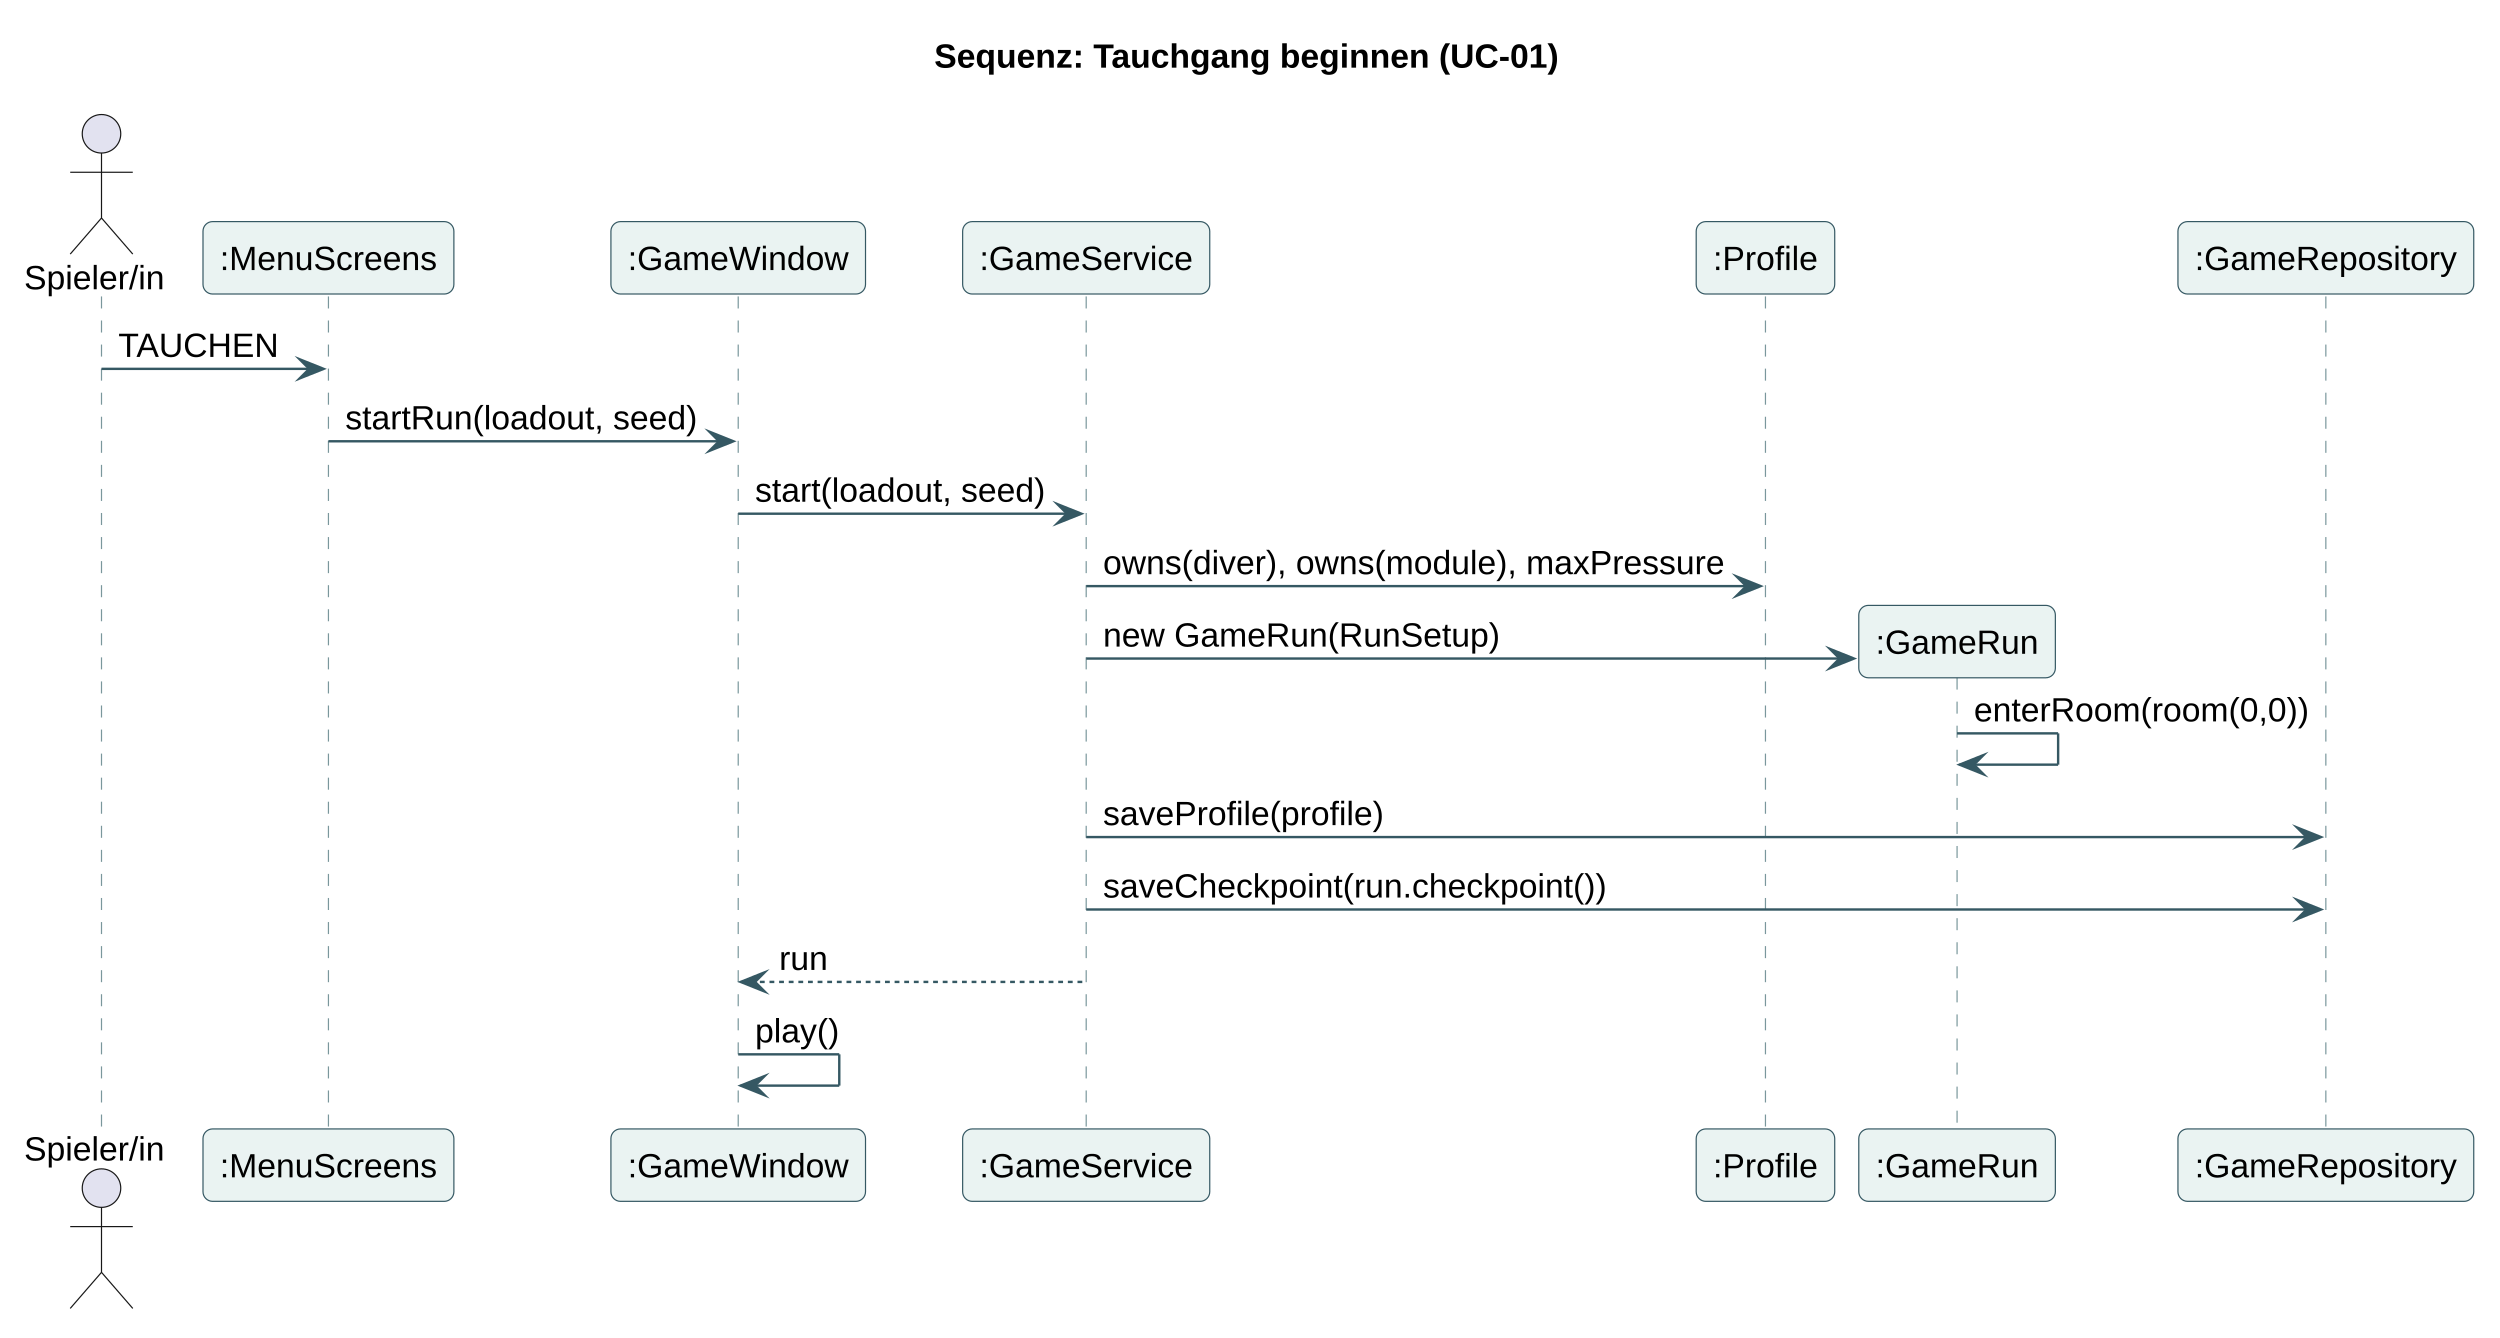
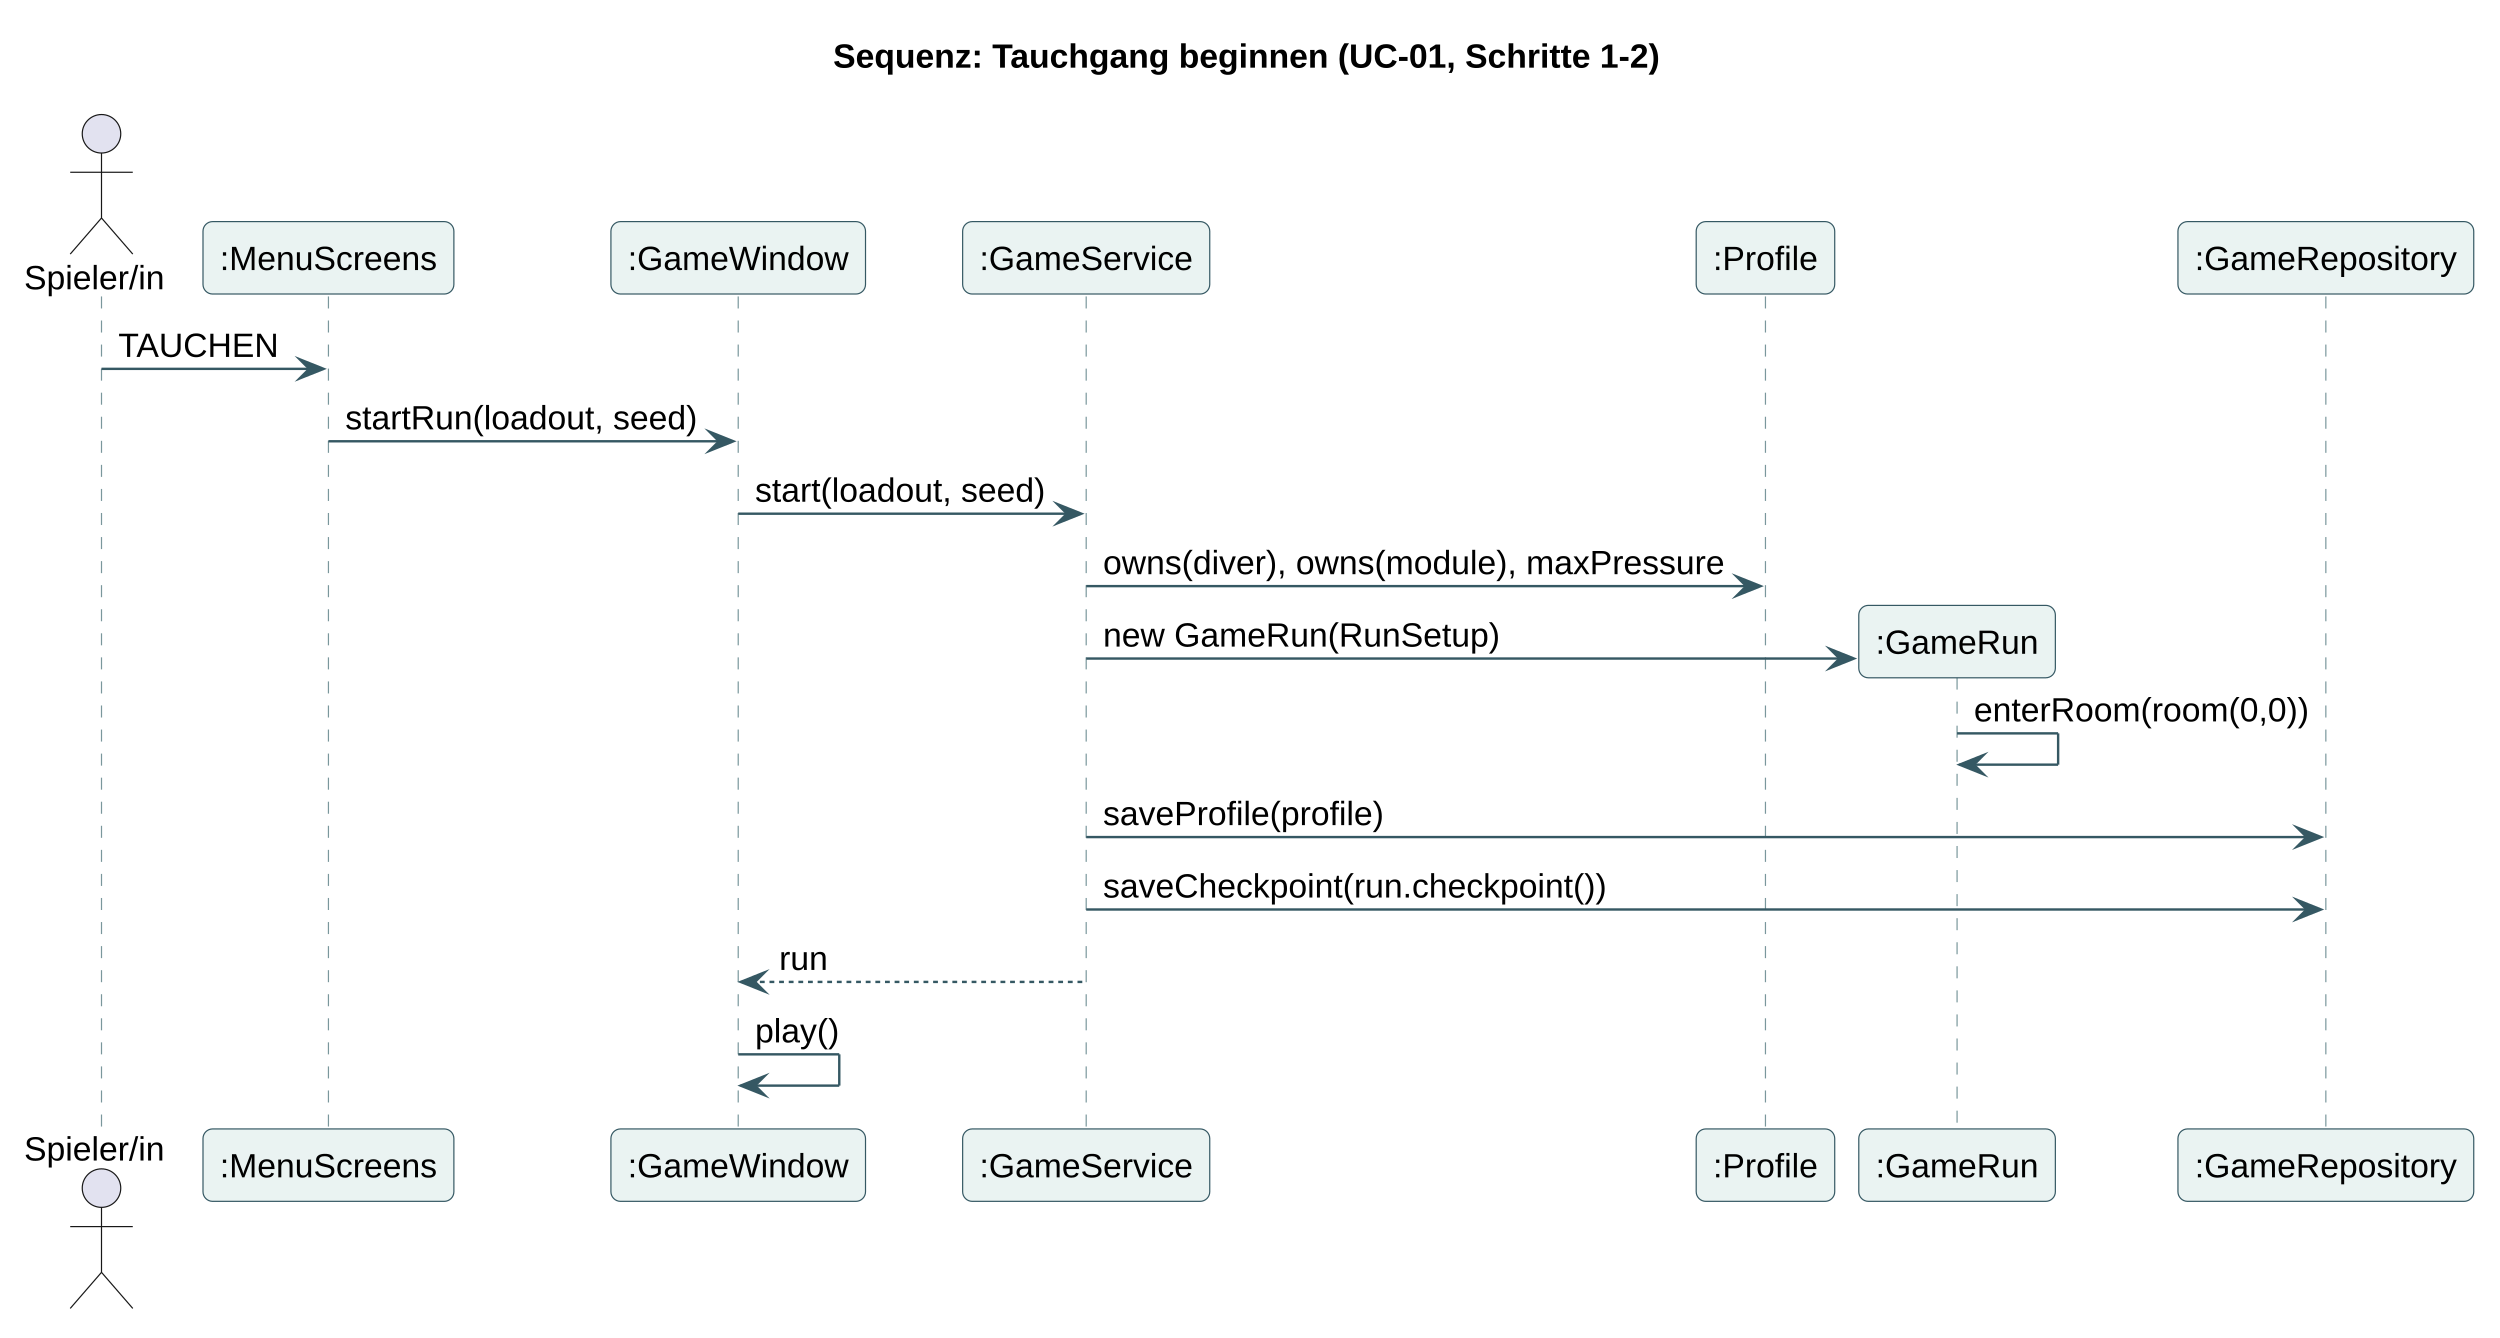
<svg xmlns="http://www.w3.org/2000/svg" version="1.1" data-diagram-type="SEQUENCE" style="width:1039px;height:556px;background:#FFFFFF;" width="1039px" height="556px" viewBox="0 0 1039 556" zoomAndPan="magnify" preserveAspectRatio="none" contentStyleType="text/css">
  <defs />
  <g font-family="sans-serif" lengthAdjust="spacing">
    <g class="title" data-source-line="19">
-       <text x="388.26" y="28.132" fill="#000" font-size="14" textLength="260.565" font-weight="700" font-family="Arial">Sequenz: Tauchgang beginnen (UC-01)</text>
+       <text x="346.247" y="28.132" fill="#000" font-size="14" textLength="344.593" font-weight="700" font-family="Arial">Sequenz: Tauchgang beginnen (UC-01, Schritte 1-2)</text>
    </g>
    <g>
      <rect x="38.683" y="123.197" width="8" height="345.986" fill="#000" fill-opacity="0" />
      <line x1="42.183" y1="123.197" x2="42.183" y2="469.184" style="stroke:#7A979C;stroke-width:0.5;stroke-dasharray:5,5;" />
    </g>
    <g>
      <rect x="133" y="123.197" width="8" height="345.986" fill="#000" fill-opacity="0" />
      <line x1="136.5" y1="123.197" x2="136.5" y2="469.184" style="stroke:#7A979C;stroke-width:0.5;stroke-dasharray:5,5;" />
    </g>
    <g>
      <rect x="303.302" y="123.197" width="8" height="345.986" fill="#000" fill-opacity="0" />
      <line x1="306.802" y1="123.197" x2="306.802" y2="469.184" style="stroke:#7A979C;stroke-width:0.5;stroke-dasharray:5,5;" />
    </g>
    <g>
      <rect x="447.922" y="123.197" width="8" height="345.986" fill="#000" fill-opacity="0" />
      <line x1="451.422" y1="123.197" x2="451.422" y2="469.184" style="stroke:#7A979C;stroke-width:0.5;stroke-dasharray:5,5;" />
    </g>
    <g>
      <rect x="730.225" y="123.197" width="8" height="345.986" fill="#000" fill-opacity="0" />
      <line x1="733.725" y1="123.197" x2="733.725" y2="469.184" style="stroke:#7A979C;stroke-width:0.5;stroke-dasharray:5,5;" />
    </g>
    <g>
      <rect x="809.859" y="251.592" width="8" height="217.592" fill="#000" fill-opacity="0" />
      <line x1="813.359" y1="251.592" x2="813.359" y2="469.184" style="stroke:#7A979C;stroke-width:0.5;stroke-dasharray:5,5;" />
    </g>
    <g>
      <rect x="963.121" y="123.197" width="8" height="345.986" fill="#000" fill-opacity="0" />
      <line x1="966.621" y1="123.197" x2="966.621" y2="469.184" style="stroke:#7A979C;stroke-width:0.5;stroke-dasharray:5,5;" />
    </g>
    <text x="10" y="120.23" fill="#000" font-size="14" textLength="58.365" font-family="Arial">Spieler/in</text>
    <ellipse cx="42.183" cy="55.599" rx="8" ry="8" fill="#E2E2F0" style="stroke:#181818;stroke-width:0.5;" />
    <path d="M42.183,63.599 L42.183,90.599 M29.183,71.599 L55.183,71.599 M42.183,90.599 L29.183,105.599 M42.183,90.599 L55.183,105.599" style="stroke:#181818;stroke-width:0.5;" fill="none" />
    <rect x="84.365" y="92.099" width="104.269" height="30.099" fill="#EAF3F2" style="stroke:#355863;stroke-width:0.5;" rx="4" ry="4" />
    <text x="91.365" y="112.23" fill="#000" font-size="14" textLength="90.269" font-family="Arial">:MenuScreens</text>
    <rect x="253.899" y="92.099" width="105.807" height="30.099" fill="#EAF3F2" style="stroke:#355863;stroke-width:0.5;" rx="4" ry="4" />
    <text x="260.899" y="112.23" fill="#000" font-size="14" textLength="91.807" font-family="Arial">:GameWindow</text>
    <rect x="400.074" y="92.099" width="102.696" height="30.099" fill="#EAF3F2" style="stroke:#355863;stroke-width:0.5;" rx="4" ry="4" />
    <text x="407.074" y="112.23" fill="#000" font-size="14" textLength="88.696" font-family="Arial">:GameService</text>
    <rect x="704.939" y="92.099" width="57.572" height="30.099" fill="#EAF3F2" style="stroke:#355863;stroke-width:0.5;" rx="4" ry="4" />
    <text x="711.939" y="112.23" fill="#000" font-size="14" textLength="43.572" font-family="Arial">:Profile</text>
    <rect x="905.156" y="92.099" width="122.931" height="30.099" fill="#EAF3F2" style="stroke:#355863;stroke-width:0.5;" rx="4" ry="4" />
    <text x="912.156" y="112.23" fill="#000" font-size="14" textLength="108.931" font-family="Arial">:GameRepository</text>
    <text x="10" y="482.315" fill="#000" font-size="14" textLength="58.365" font-family="Arial">Spieler/in</text>
    <ellipse cx="42.183" cy="493.782" rx="8" ry="8" fill="#E2E2F0" style="stroke:#181818;stroke-width:0.5;" />
    <path d="M42.183,501.782 L42.183,528.782 M29.183,509.782 L55.183,509.782 M42.183,528.782 L29.183,543.782 M42.183,528.782 L55.183,543.782" style="stroke:#181818;stroke-width:0.5;" fill="none" />
    <rect x="84.365" y="469.184" width="104.269" height="30.099" fill="#EAF3F2" style="stroke:#355863;stroke-width:0.5;" rx="4" ry="4" />
    <text x="91.365" y="489.315" fill="#000" font-size="14" textLength="90.269" font-family="Arial">:MenuScreens</text>
    <rect x="253.899" y="469.184" width="105.807" height="30.099" fill="#EAF3F2" style="stroke:#355863;stroke-width:0.5;" rx="4" ry="4" />
    <text x="260.899" y="489.315" fill="#000" font-size="14" textLength="91.807" font-family="Arial">:GameWindow</text>
    <rect x="400.074" y="469.184" width="102.696" height="30.099" fill="#EAF3F2" style="stroke:#355863;stroke-width:0.5;" rx="4" ry="4" />
    <text x="407.074" y="489.315" fill="#000" font-size="14" textLength="88.696" font-family="Arial">:GameService</text>
    <rect x="704.939" y="469.184" width="57.572" height="30.099" fill="#EAF3F2" style="stroke:#355863;stroke-width:0.5;" rx="4" ry="4" />
    <text x="711.939" y="489.315" fill="#000" font-size="14" textLength="43.572" font-family="Arial">:Profile</text>
    <rect x="772.511" y="469.184" width="81.696" height="30.099" fill="#EAF3F2" style="stroke:#355863;stroke-width:0.5;" rx="4" ry="4" />
    <text x="779.511" y="489.315" fill="#000" font-size="14" textLength="67.696" font-family="Arial">:GameRun</text>
    <rect x="905.156" y="469.184" width="122.931" height="30.099" fill="#EAF3F2" style="stroke:#355863;stroke-width:0.5;" rx="4" ry="4" />
    <text x="912.156" y="489.315" fill="#000" font-size="14" textLength="108.931" font-family="Arial">:GameRepository</text>
    <polygon points="124.5,149.296,134.5,153.296,124.5,157.296,128.5,153.296" fill="#355863" style="stroke:#355863;stroke-width:1;stroke-linejoin:miter;stroke-miterlimit:10;" />
    <line x1="42.183" y1="153.296" x2="130.5" y2="153.296" style="stroke:#355863;stroke-width:1;" />
    <text x="49.183" y="148.329" fill="#000" font-size="14" textLength="67.669" font-family="Arial">TAUCHEN</text>
    <polygon points="294.802,179.395,304.802,183.395,294.802,187.395,298.802,183.395" fill="#355863" style="stroke:#355863;stroke-width:1;stroke-linejoin:miter;stroke-miterlimit:10;" />
    <line x1="136.5" y1="183.395" x2="300.802" y2="183.395" style="stroke:#355863;stroke-width:1;" />
    <text x="143.5" y="178.428" fill="#000" font-size="14" textLength="146.303" font-family="Arial">startRun(loadout, seed)</text>
    <polygon points="439.422,209.493,449.422,213.493,439.422,217.493,443.422,213.493" fill="#355863" style="stroke:#355863;stroke-width:1;stroke-linejoin:miter;stroke-miterlimit:10;" />
    <line x1="306.802" y1="213.493" x2="445.422" y2="213.493" style="stroke:#355863;stroke-width:1;" />
    <text x="313.802" y="208.526" fill="#000" font-size="14" textLength="120.62" font-family="Arial">start(loadout, seed)</text>
    <polygon points="721.725,239.592,731.725,243.592,721.725,247.592,725.725,243.592" fill="#355863" style="stroke:#355863;stroke-width:1;stroke-linejoin:miter;stroke-miterlimit:10;" />
    <line x1="451.422" y1="243.592" x2="727.725" y2="243.592" style="stroke:#355863;stroke-width:1;" />
    <text x="458.422" y="238.625" fill="#000" font-size="14" textLength="258.303" font-family="Arial">owns(diver), owns(module), maxPressure</text>
    <rect x="772.511" y="251.592" width="81.696" height="30.099" fill="#EAF3F2" style="stroke:#355863;stroke-width:0.5;" rx="4" ry="4" />
    <text x="779.511" y="271.724" fill="#000" font-size="14" textLength="67.696" font-family="Arial">:GameRun</text>
    <polygon points="760.511,269.69,770.511,273.69,760.511,277.69,764.511,273.69" fill="#355863" style="stroke:#355863;stroke-width:1;stroke-linejoin:miter;stroke-miterlimit:10;" />
    <line x1="451.422" y1="273.69" x2="766.511" y2="273.69" style="stroke:#355863;stroke-width:1;" />
    <text x="458.422" y="268.724" fill="#000" font-size="14" textLength="164.972" font-family="Arial">new GameRun(RunSetup)</text>
    <line x1="813.359" y1="304.789" x2="855.359" y2="304.789" style="stroke:#355863;stroke-width:1;" />
    <line x1="855.359" y1="304.789" x2="855.359" y2="317.789" style="stroke:#355863;stroke-width:1;" />
    <line x1="814.359" y1="317.789" x2="855.359" y2="317.789" style="stroke:#355863;stroke-width:1;" />
    <polygon points="824.359,313.789,814.359,317.789,824.359,321.789,820.359,317.789" fill="#355863" style="stroke:#355863;stroke-width:1;stroke-linejoin:miter;stroke-miterlimit:10;" />
    <text x="820.359" y="299.822" fill="#000" font-size="14" textLength="139.262" font-family="Arial">enterRoom(room(0,0))</text>
    <polygon points="954.621,343.888,964.621,347.888,954.621,351.888,958.621,347.888" fill="#355863" style="stroke:#355863;stroke-width:1;stroke-linejoin:miter;stroke-miterlimit:10;" />
    <line x1="451.422" y1="347.888" x2="960.621" y2="347.888" style="stroke:#355863;stroke-width:1;" />
    <text x="458.422" y="342.921" fill="#000" font-size="14" textLength="116.71" font-family="Arial">saveProfile(profile)</text>
    <polygon points="954.621,373.986,964.621,377.986,954.621,381.986,958.621,377.986" fill="#355863" style="stroke:#355863;stroke-width:1;stroke-linejoin:miter;stroke-miterlimit:10;" />
    <line x1="451.422" y1="377.986" x2="960.621" y2="377.986" style="stroke:#355863;stroke-width:1;" />
    <text x="458.422" y="373.02" fill="#000" font-size="14" textLength="209.316" font-family="Arial">saveCheckpoint(run.checkpoint())</text>
    <polygon points="317.802,404.085,307.802,408.085,317.802,412.085,313.802,408.085" fill="#355863" style="stroke:#355863;stroke-width:1;stroke-linejoin:miter;stroke-miterlimit:10;" />
    <line x1="311.802" y1="408.085" x2="450.422" y2="408.085" style="stroke:#355863;stroke-width:1;stroke-dasharray:2,2;" />
    <text x="323.802" y="403.118" fill="#000" font-size="14" textLength="20.234" font-family="Arial">run</text>
    <line x1="306.802" y1="438.184" x2="348.802" y2="438.184" style="stroke:#355863;stroke-width:1;" />
    <line x1="348.802" y1="438.184" x2="348.802" y2="451.184" style="stroke:#355863;stroke-width:1;" />
    <line x1="307.802" y1="451.184" x2="348.802" y2="451.184" style="stroke:#355863;stroke-width:1;" />
    <polygon points="317.802,447.184,307.802,451.184,317.802,455.184,313.802,451.184" fill="#355863" style="stroke:#355863;stroke-width:1;stroke-linejoin:miter;stroke-miterlimit:10;" />
    <text x="313.802" y="433.217" fill="#000" font-size="14" textLength="35.007" font-family="Arial">play()</text>
  </g>
</svg>
